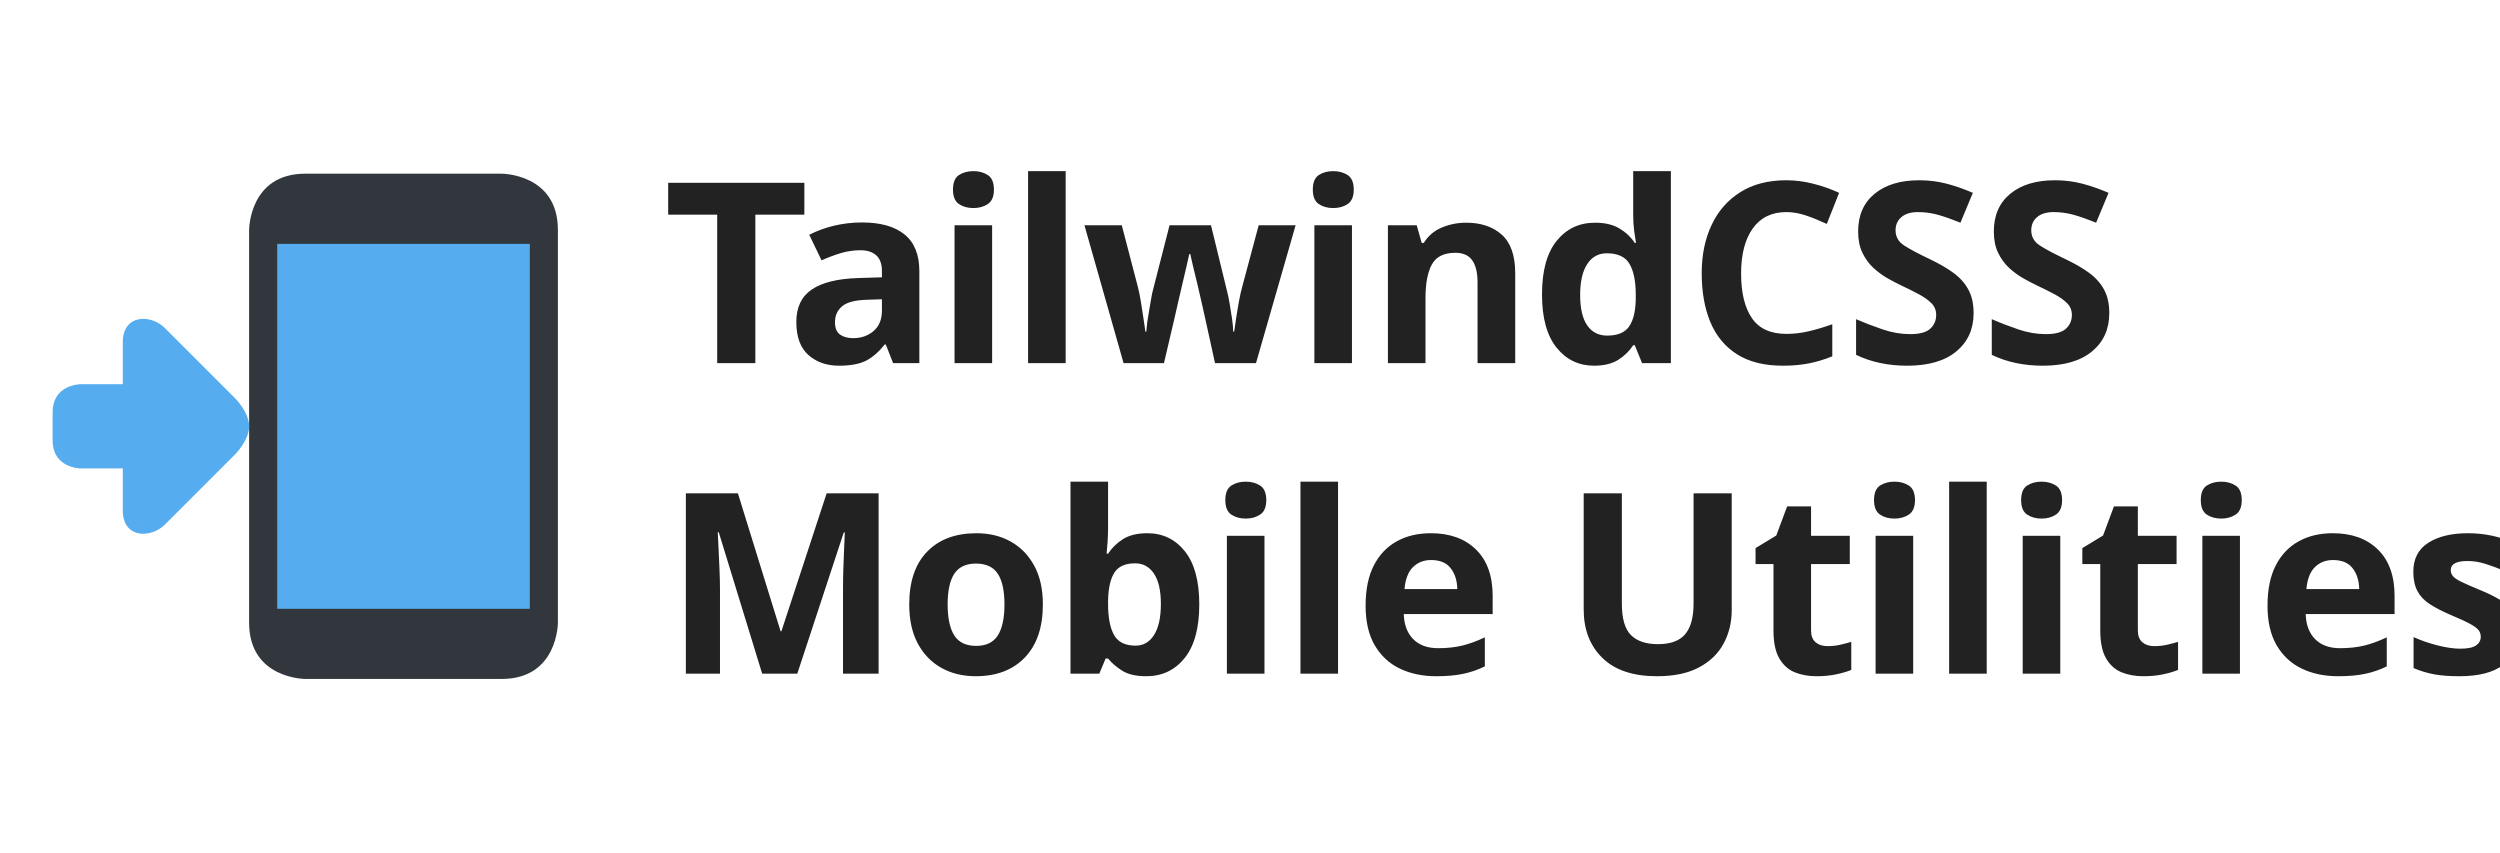
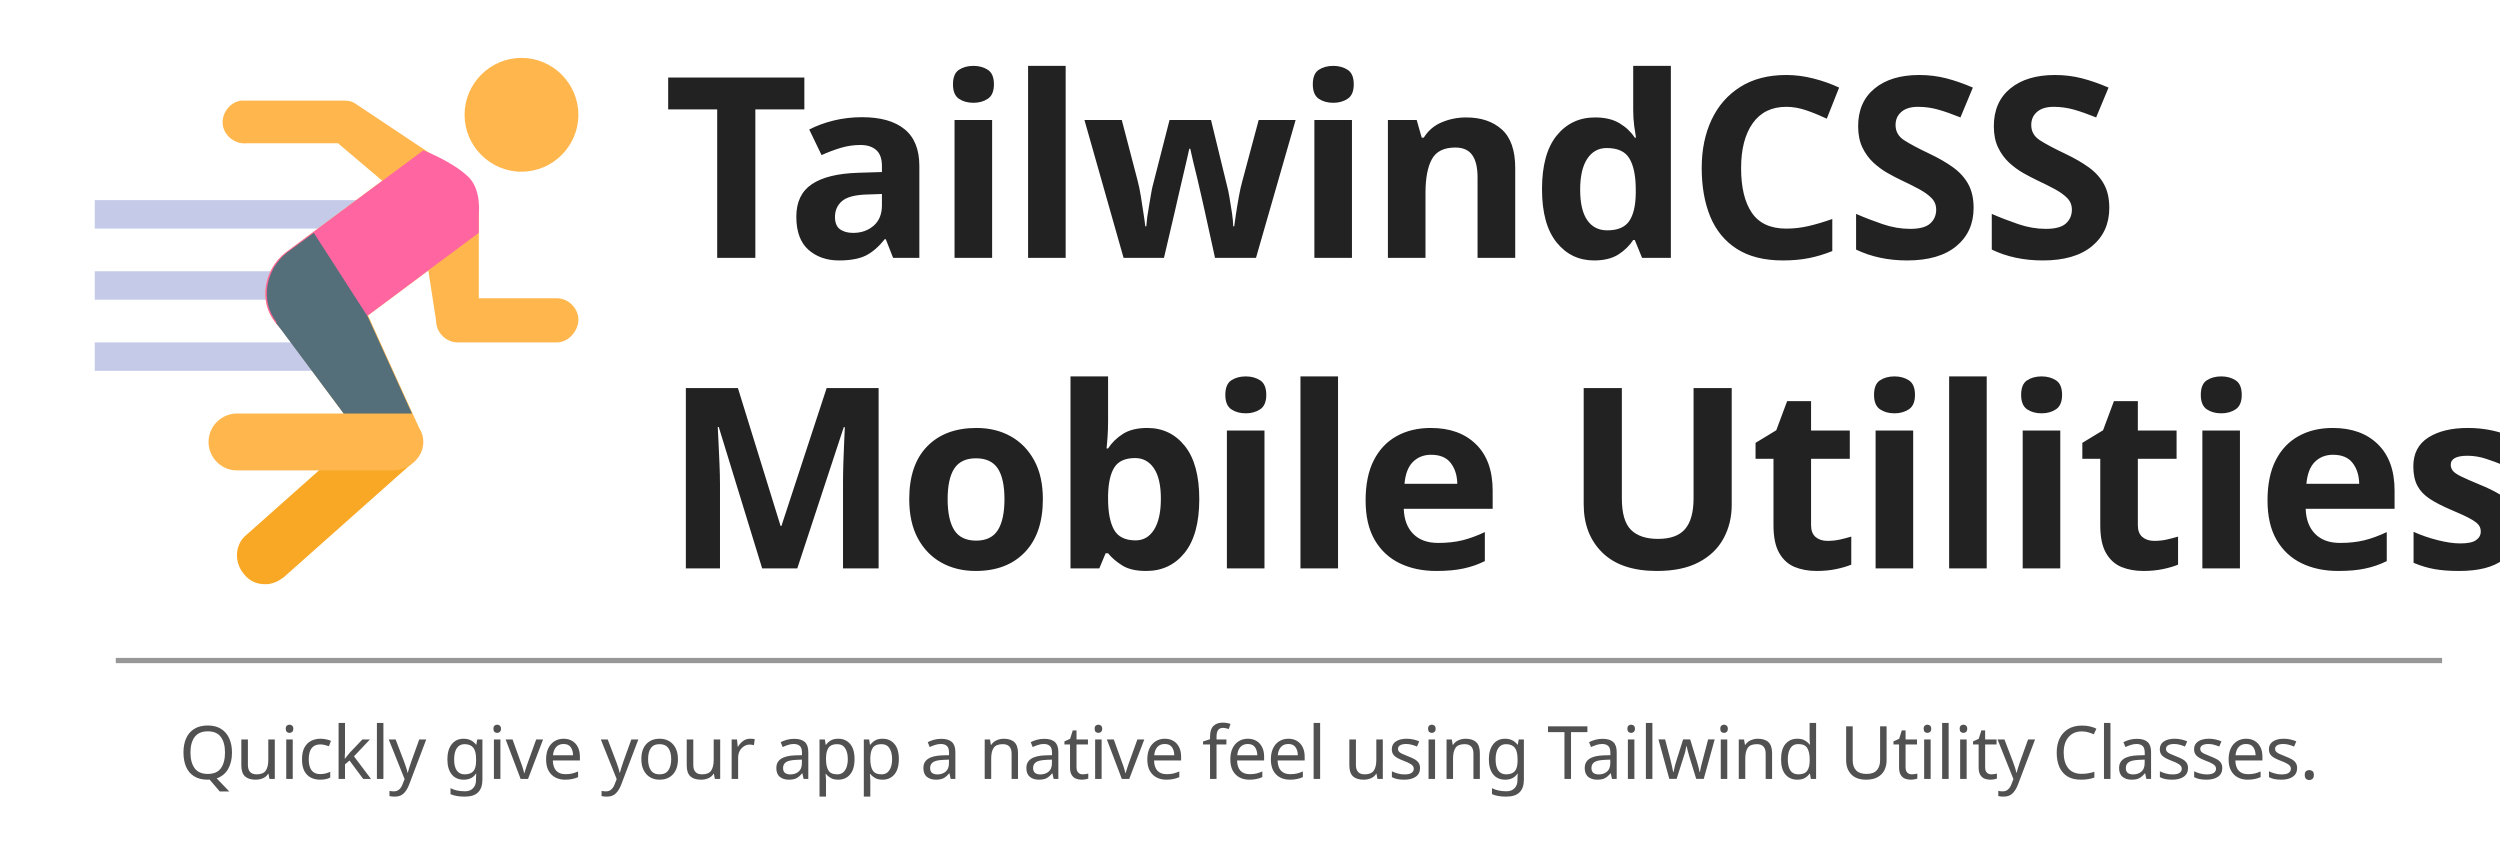
<svg xmlns="http://www.w3.org/2000/svg" width="475px" height="162px" viewBox="0 0 475 162" version="1.1">
  <g id="Logo" stroke="none" stroke-width="1" fill="none" fill-rule="evenodd">
    <text id="TailwindCSS-Mobile-U" font-family="InterV_Bold, Inter V" font-size="48" font-weight="bold" letter-spacing="-0.667" fill="#222222">
-       <tspan x="126" y="69">TailwindCSS </tspan>
-       <tspan x="126" y="128">Mobile Utilities</tspan>
+       <tspan x="126" y="49">TailwindCSS </tspan>
+       <tspan x="126" y="108">Mobile Utilities</tspan>
    </text>
-     <g id="1f4f2" transform="translate(10, 33)" fill-rule="nonzero">
-       <path d="M48,96 C48,96 37.333,96 37.333,85.333 L37.333,10.667 C37.333,10.667 37.333,0 48,0 L85.333,0 C85.333,0 96,0 96,10.667 L96,85.333 C96,85.333 96,96 85.333,96 L48,96 Z" id="Path" fill="#31373D" />
-       <path d="M42.667,13.333 L90.667,13.333 L90.667,82.667 L42.667,82.667 L42.667,13.333 Z M34.667,42.667 C34.667,42.667 37.333,45.333 37.333,48 C37.333,50.667 34.667,53.333 34.667,53.333 L21.333,66.667 C18.667,69.333 13.333,69.333 13.333,64 L13.333,56 L5.333,56 C5.333,56 0,56 0,50.667 L0,45.333 C0,40 5.333,40 5.333,40 L13.333,40 L13.333,32 C13.333,26.667 18.667,26.667 21.333,29.333 L34.667,42.667 Z" id="Shape" fill="#55ACEE" />
+     <text id="Quickly-give-your-ap" font-family="InterV, Inter V" font-size="14" font-weight="normal" letter-spacing="-0.194" fill="#515151">
+       <tspan x="34" y="148"> Quickly give your app a native feel using Tailwind Utility Classes. </tspan>
+     </text>
+     <g id="icon" transform="translate(18, 11)" fill-rule="nonzero">
+       <path d="M0,40.541 L40.541,40.541 L40.541,45.946 L0,45.946 L0,40.541 Z M0,27.027 L54.054,27.027 L54.054,32.432 L0,32.432 L0,27.027 Z M0,54.054 L51.351,54.054 L51.351,59.459 L0,59.459 L0,54.054 Z" id="Shape" fill="#C5CAE9" />
+       <path d="M32.432,100 C30.811,100 29.459,99.459 28.378,98.108 C26.486,95.946 26.486,92.432 28.919,90.541 L53.243,68.919 C55.405,67.027 58.919,67.027 60.811,69.459 C62.703,71.622 62.703,75.135 60.27,77.027 L35.946,98.649 C34.865,99.459 33.784,100 32.432,100 Z" id="Path" fill="#F9A825" />
+       <path d="M81.081,0 C87.027,0 91.892,4.865 91.892,10.811 C91.892,16.757 87.027,21.622 81.081,21.622 C75.135,21.622 70.27,16.757 70.27,10.811 C70.27,4.865 75.135,0 81.081,0 M87.838,54.054 L68.919,54.054 C66.757,54.054 64.865,52.162 64.865,50 L62.162,32.432 L62.162,29.73 L46.216,16.216 L28.919,16.216 C26.757,16.486 24.595,14.865 24.324,12.703 C24.054,10.541 25.676,8.378 27.838,8.108 L46.757,8.108 C47.838,8.108 48.649,8.108 49.459,8.649 L65.676,19.459 C66.216,19.73 70.541,23.784 70.541,23.784 C71.081,24.324 72.973,28.649 72.973,29.459 L72.973,45.676 L87.838,45.676 C90,45.676 91.892,47.568 91.892,49.73 C91.892,51.892 90,54.054 87.838,54.054 Z M56.757,78.378 L27.027,78.378 C24.054,78.378 21.622,75.946 21.622,72.973 C21.622,70 24.054,67.568 27.027,67.568 L47.297,67.568 L34.324,50 L48.108,40.541 L61.622,70.27 C62.703,71.892 62.703,74.054 61.622,75.676 C60.541,77.297 58.649,78.378 56.757,78.378 Z" id="Shape" fill="#FFB74D" />
+       <path d="M41.892,54.054 C38.919,54.054 36.216,52.703 34.324,50.27 C31.081,46.216 32.162,40.27 36.216,37.027 L57.297,21.351 C61.351,18.108 67.297,19.189 70.541,23.243 C73.784,27.297 72.703,33.243 68.649,36.486 L47.568,52.162 C45.946,53.514 43.784,54.054 41.892,54.054 Z" id="Path" fill="#FFB74D" />
+       <path d="M63.514,40.27 L72.973,33.243 L72.973,29.73 C72.973,29.73 73.514,25.135 71.081,22.703 C68.108,19.73 62.432,17.568 62.432,17.568 L36.216,37.027 C32.162,40.27 31.081,46.216 34.324,50.27 C36.216,52.703 38.919,54.054 41.892,54.054 C43.784,54.054 45.946,53.514 47.568,52.162 L63.514,40.27 L63.514,40.27 Z" id="Path" fill="#FF66A1" />
+       <path d="M34.595,50.541 L47.297,67.568 L60.27,67.568 L51.892,49.189 L41.622,33.243 L36.486,37.027 C32.432,40.27 31.351,46.216 34.595,50.27 C34.324,50.27 34.595,50.541 34.595,50.541 Z" id="Path" fill="#546E7A" />
    </g>
+     <line x1="22.5" y1="125.5" x2="463.5" y2="125.5" id="Line" stroke="#979797" stroke-linecap="square" />
  </g>
</svg>
